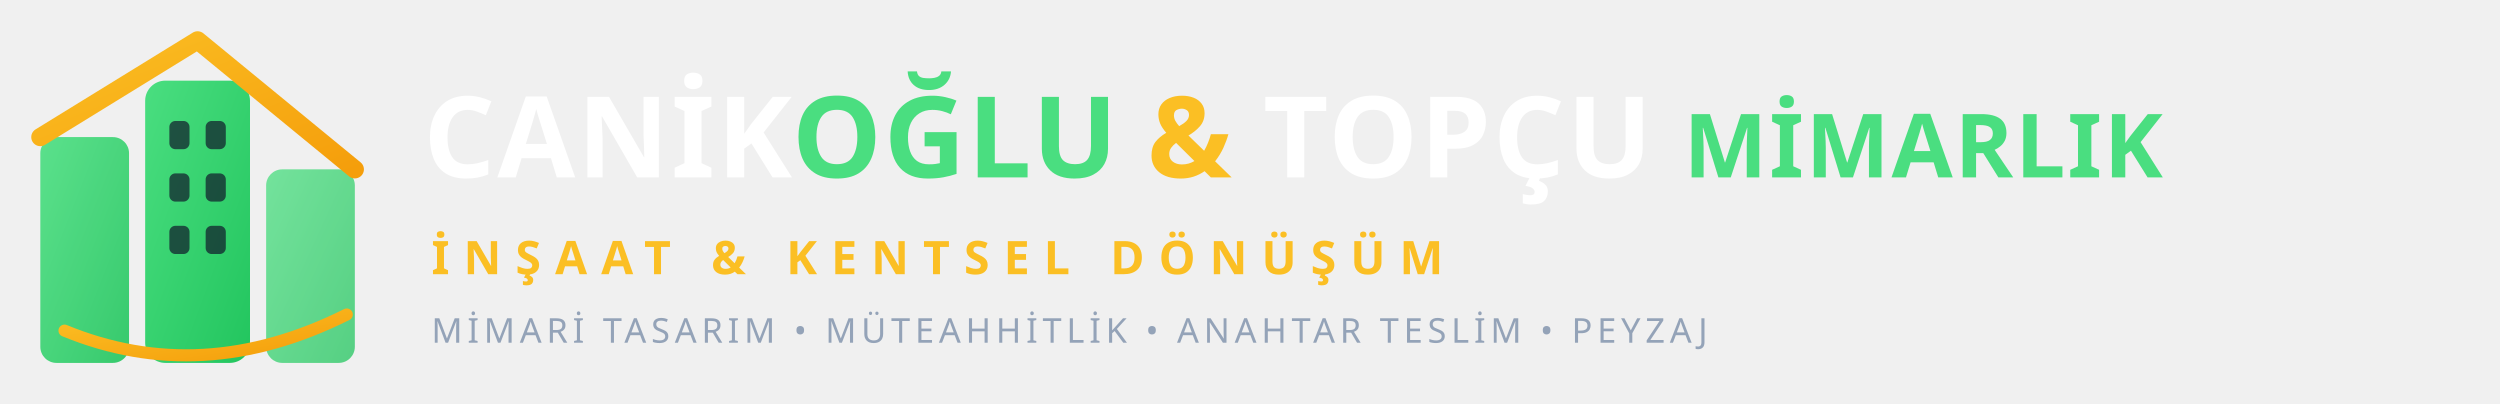
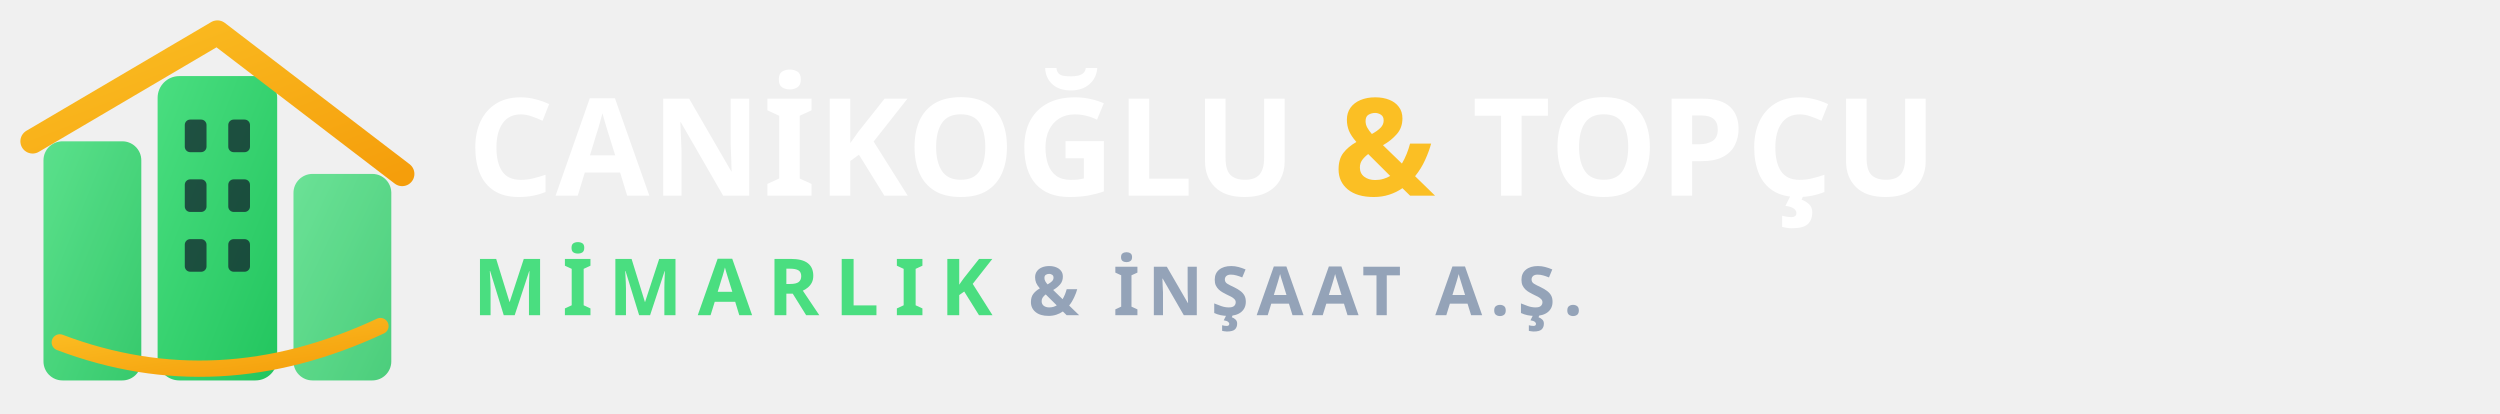
- <svg xmlns="http://www.w3.org/2000/svg" viewBox="0 0 620 100" width="100%" height="100%">
+ <svg xmlns="http://www.w3.org/2000/svg" viewBox="0 0 460 76" width="100%" height="100%">
  <defs>
-     <linearGradient id="canikGreenGradW" x1="0%" y1="0%" x2="100%" y2="100%">
+     <linearGradient id="logoEmblemGradW" x1="0%" y1="0%" x2="100%" y2="100%">
      <stop offset="0%" stop-color="#4ade80" />
      <stop offset="100%" stop-color="#22c55e" />
    </linearGradient>
-     <linearGradient id="canikAccentGradW" x1="0%" y1="0%" x2="100%" y2="100%">
+     <linearGradient id="logoRoofGradW" x1="0%" y1="0%" x2="100%" y2="100%">
      <stop offset="0%" stop-color="#fbbf24" />
      <stop offset="100%" stop-color="#f59e0b" />
    </linearGradient>
  </defs>
-   <g transform="translate(10, 10)">
-     <rect x="0" y="24" width="22" height="56" rx="4" fill="url(#canikGreenGradW)" opacity="0.9" />
-     <rect x="26" y="10" width="26" height="70" rx="5" fill="url(#canikGreenGradW)" />
-     <rect x="56" y="32" width="22" height="48" rx="4" fill="url(#canikGreenGradW)" opacity="0.75" />
-     <path d="M 0 24 L 39 0 L 78 32" fill="none" stroke="url(#canikAccentGradW)" stroke-width="4.5" stroke-linecap="round" stroke-linejoin="round" />
-     <rect x="32" y="20" width="5" height="7" rx="1.5" fill="#0f172a" opacity="0.7" />
-     <rect x="41" y="20" width="5" height="7" rx="1.5" fill="#0f172a" opacity="0.7" />
-     <rect x="32" y="33" width="5" height="7" rx="1.5" fill="#0f172a" opacity="0.7" />
-     <rect x="41" y="33" width="5" height="7" rx="1.5" fill="#0f172a" opacity="0.7" />
-     <rect x="32" y="46" width="5" height="7" rx="1.5" fill="#0f172a" opacity="0.7" />
-     <rect x="41" y="46" width="5" height="7" rx="1.5" fill="#0f172a" opacity="0.7" />
-     <path d="M 6 72 Q 40 86 76 68" fill="none" stroke="url(#canikAccentGradW)" stroke-width="3" stroke-linecap="round" />
+   <g transform="translate(6, 6)">
+     <rect x="2" y="20" width="18" height="44" rx="3.5" fill="url(#logoEmblemGradW)" opacity="0.9" />
+     <rect x="23" y="8" width="22" height="56" rx="4" fill="url(#logoEmblemGradW)" />
+     <rect x="48" y="26" width="18" height="38" rx="3.5" fill="url(#logoEmblemGradW)" opacity="0.8" />
+     <path d="M 0 20 L 34 0 L 68 26" fill="none" stroke="url(#logoRoofGradW)" stroke-width="4.5" stroke-linecap="round" stroke-linejoin="round" />
+     <rect x="28" y="16" width="4" height="6" rx="1" fill="#0f172a" opacity="0.7" />
+     <rect x="36" y="16" width="4" height="6" rx="1" fill="#0f172a" opacity="0.7" />
+     <rect x="28" y="27" width="4" height="6" rx="1" fill="#0f172a" opacity="0.7" />
+     <rect x="36" y="27" width="4" height="6" rx="1" fill="#0f172a" opacity="0.7" />
+     <rect x="28" y="38" width="4" height="6" rx="1" fill="#0f172a" opacity="0.7" />
+     <rect x="36" y="38" width="4" height="6" rx="1" fill="#0f172a" opacity="0.7" />
+     <path d="M 5 57 Q 34 68 64 54" fill="none" stroke="url(#logoRoofGradW)" stroke-width="3" stroke-linecap="round" />
  </g>
-   <g transform="translate(105, 0)">
-     <text x="0" y="44" font-family="'Poppins', 'Segoe UI', system-ui, sans-serif" font-size="28" font-weight="800" fill="#ffffff" letter-spacing="0.5">
-       CANİK<tspan fill="#4ade80">OĞLU</tspan>
-       <tspan fill="#fbbf24">&amp;</tspan> TOPÇU <tspan font-size="22" font-weight="700" fill="#4ade80">MİMARLIK</tspan>
+   <g transform="translate(86, 0)">
+     <text x="0" y="36" font-family="'Poppins', 'Segoe UI', system-ui, sans-serif" font-size="25" font-weight="800" fill="#ffffff" letter-spacing="0.3">
+       CANİKOĞLU <tspan fill="#fbbf24">&amp;</tspan> TOPÇU
    </text>
-     <text x="2" y="68" font-family="'Poppins', 'Segoe UI', system-ui, sans-serif" font-size="11.5" font-weight="700" fill="#fbbf24" letter-spacing="3.5">
-       İNŞAAT &amp; KENTSEL DÖNÜŞÜM
-     </text>
-     <text x="2" y="85" font-family="'Poppins', 'Segoe UI', system-ui, sans-serif" font-size="8.5" font-weight="500" fill="#94a3b8" letter-spacing="1.2">
-       MİMARİ TASARIM • MÜTEAHHİTLİK • ANAHTAR TESLİM • PEYZAJ
+     <text x="1" y="58" font-family="'Poppins', 'Segoe UI', system-ui, sans-serif" font-size="14.5" font-weight="700" fill="#4ade80" letter-spacing="2.8">
+       MİMARLIK <tspan fill="#94a3b8" font-weight="600" font-size="12.5" letter-spacing="1.5">&amp; İNŞAAT A.Ş.</tspan>
    </text>
  </g>
</svg>
